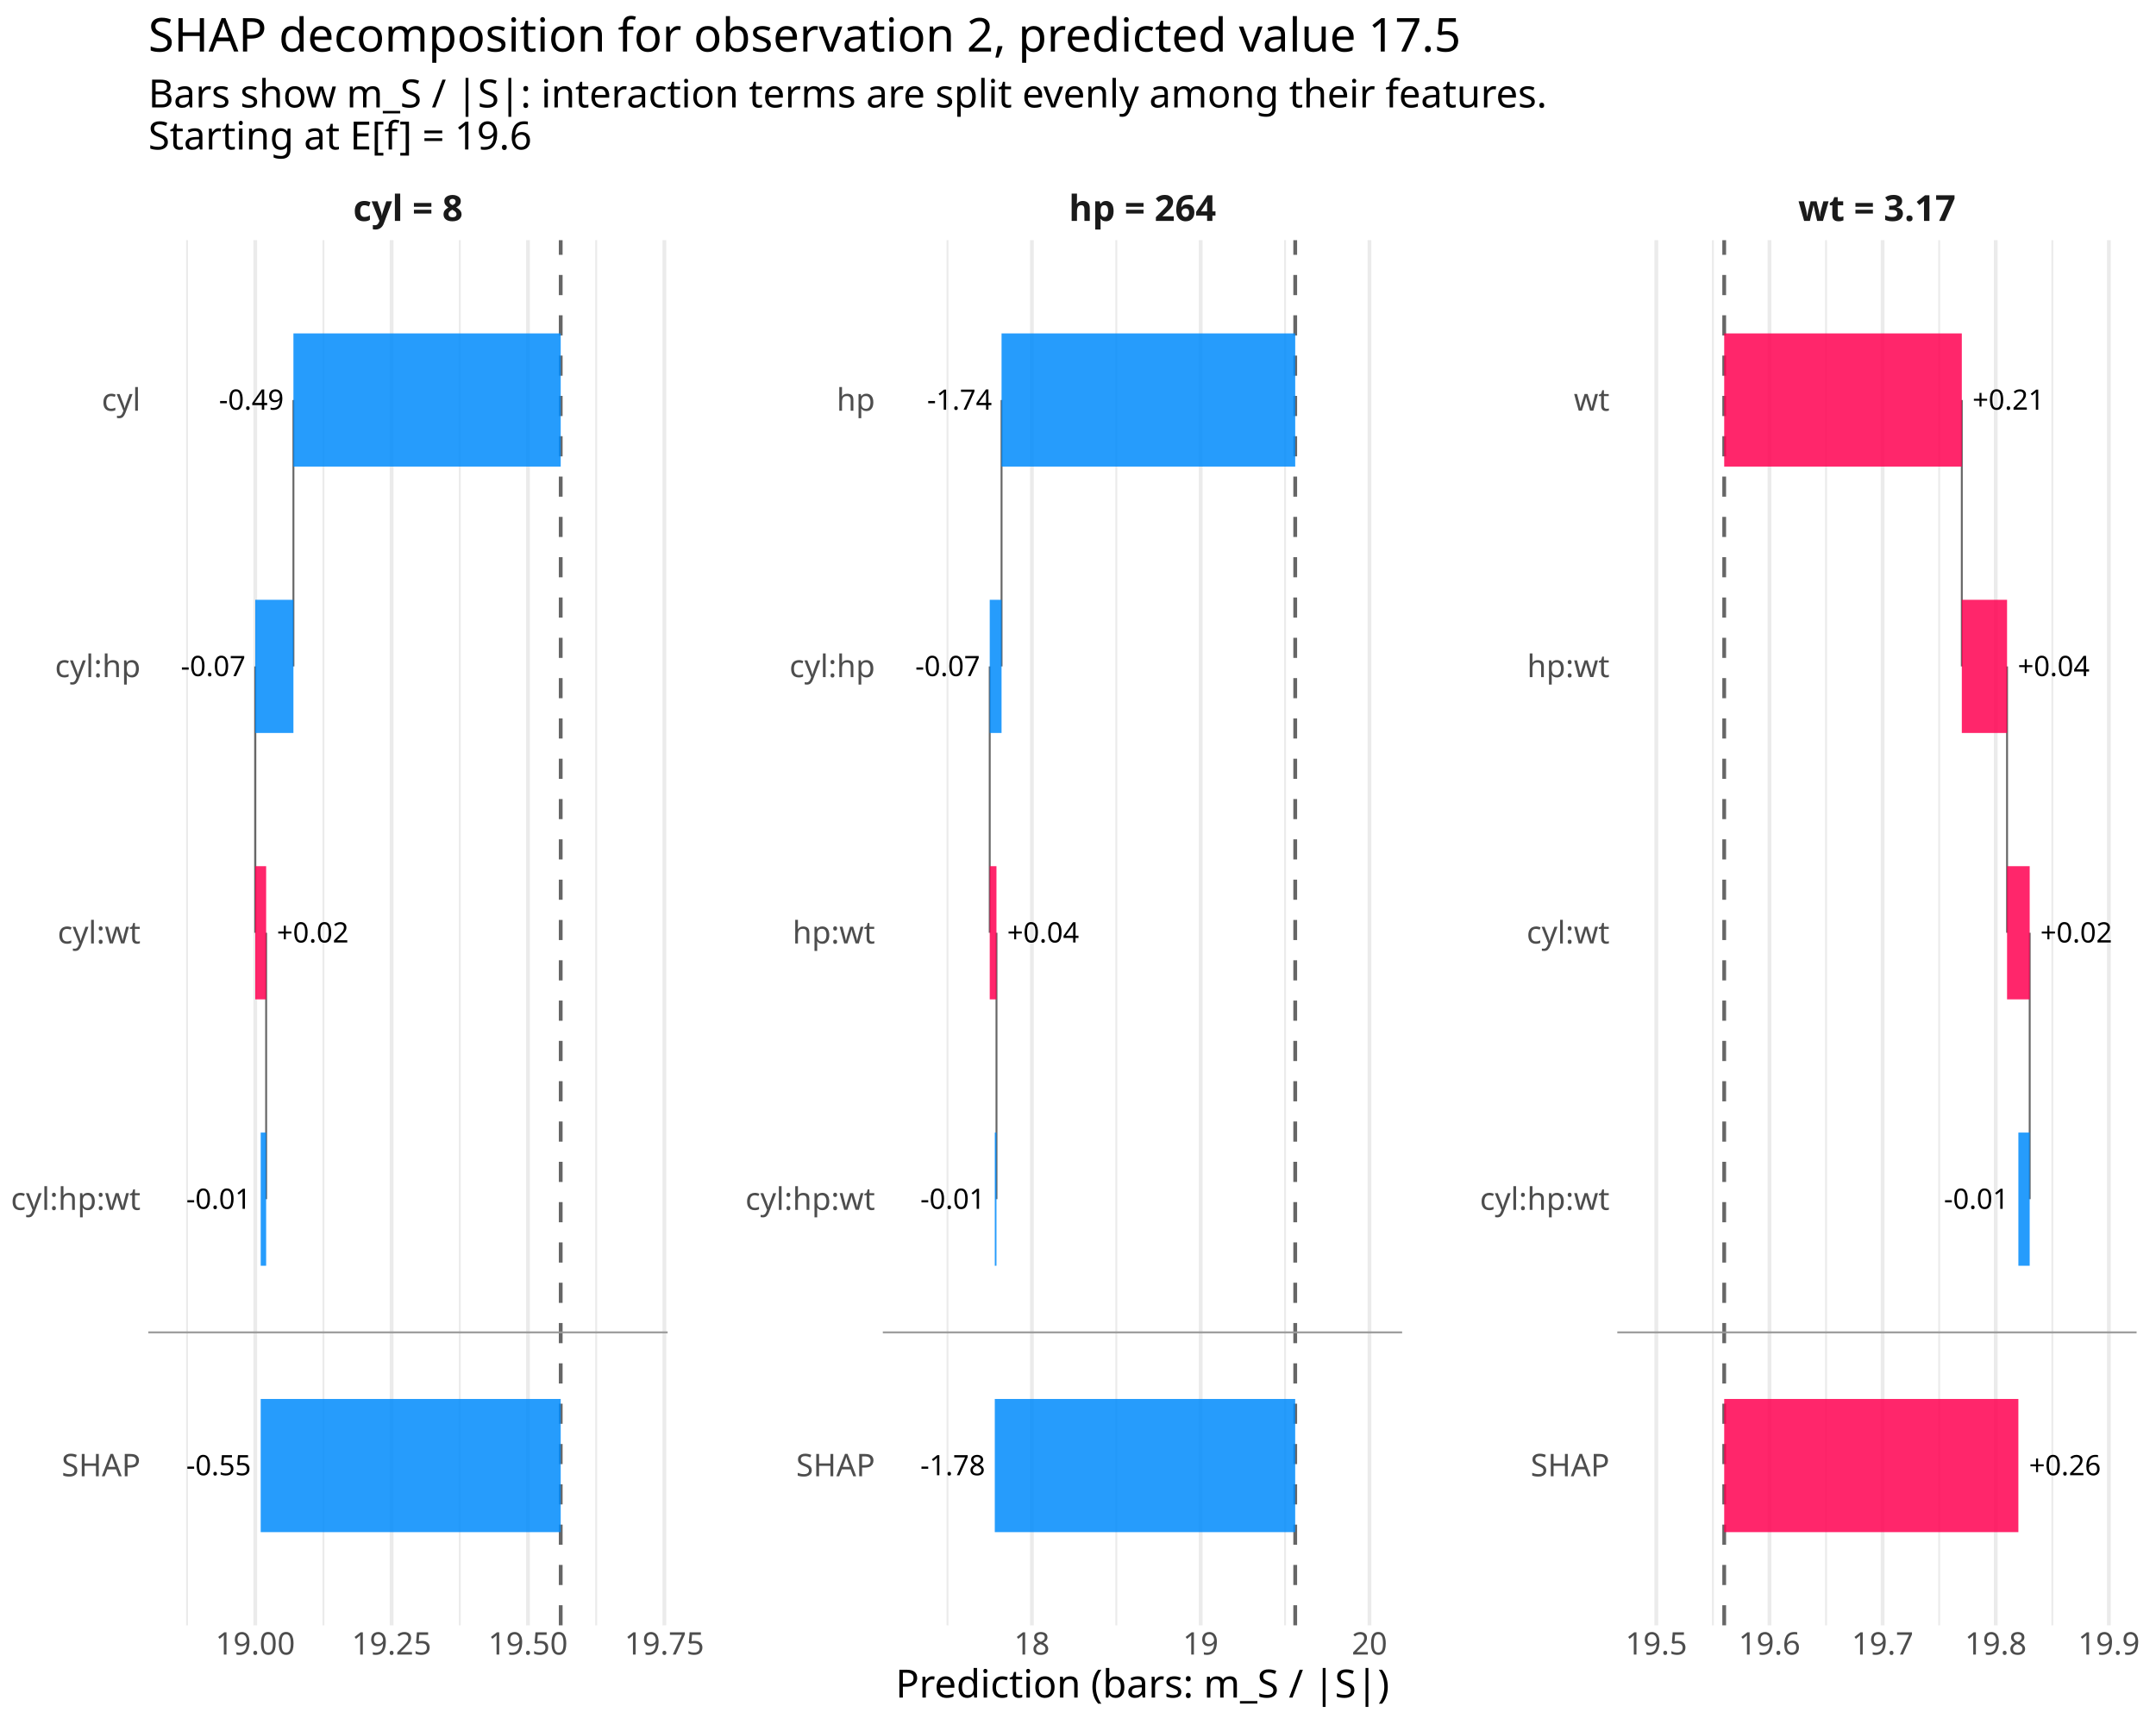
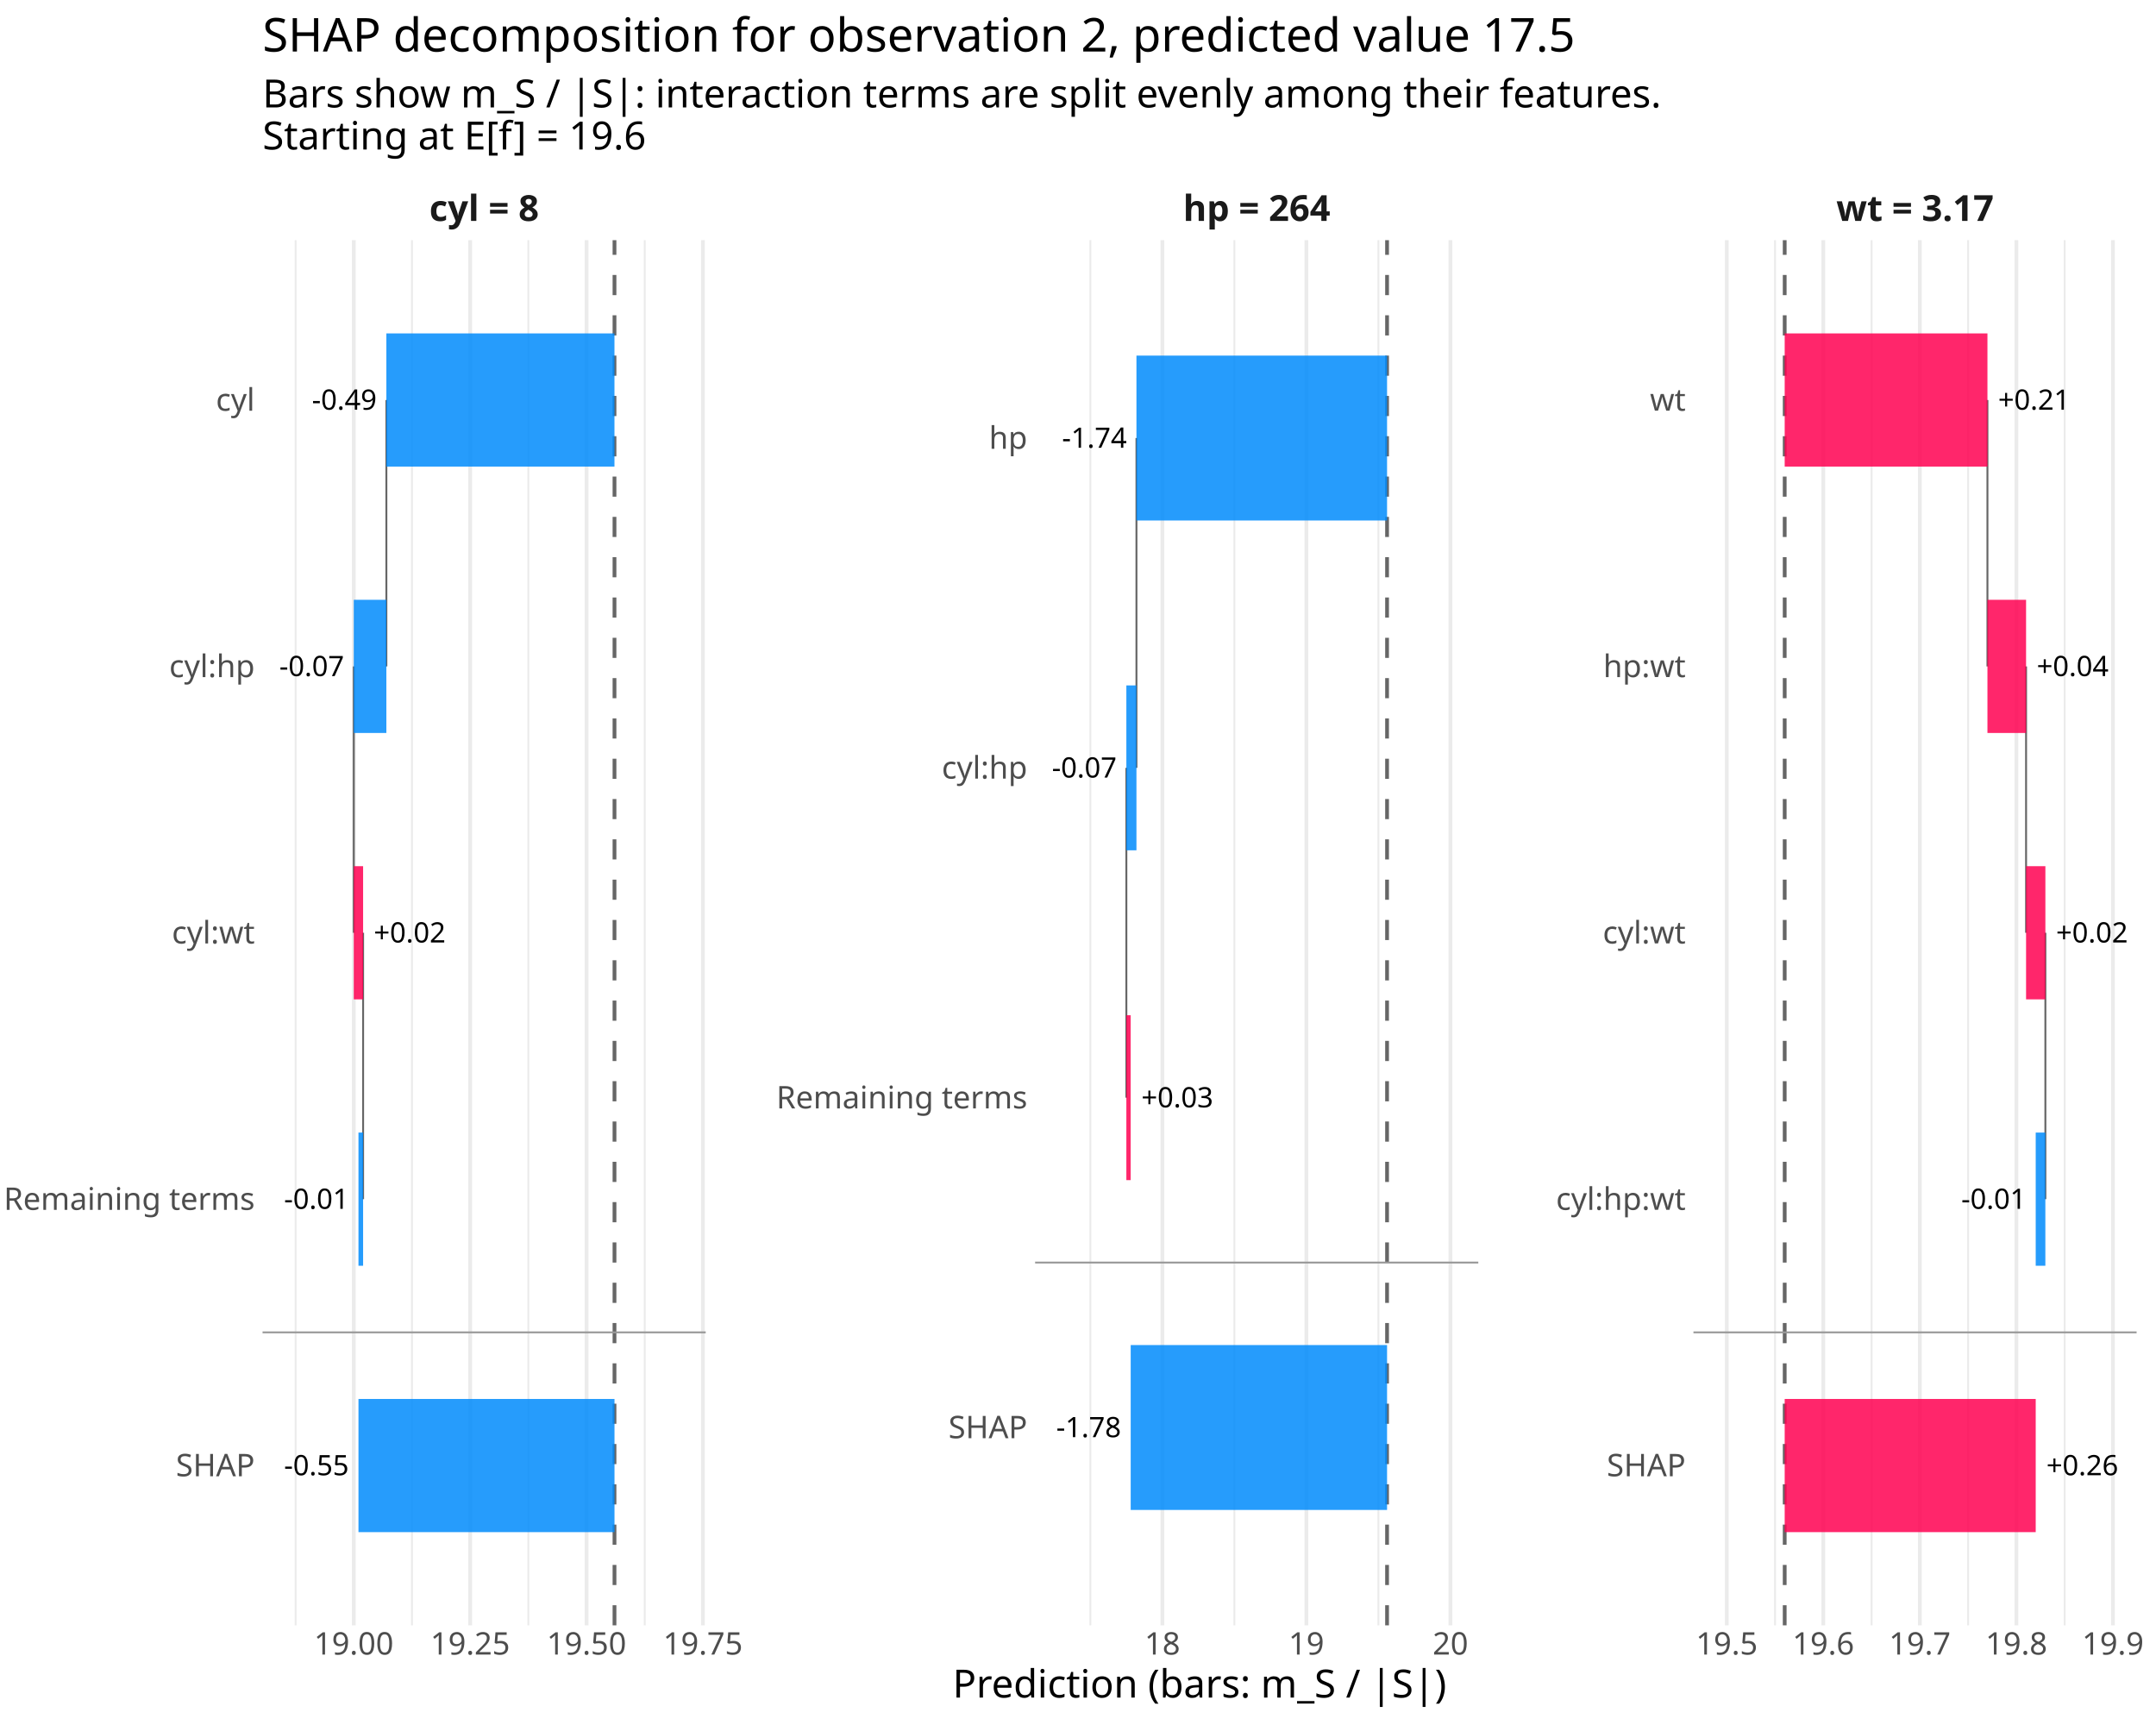
<svg xmlns="http://www.w3.org/2000/svg" class="svglite" data-engine-version="2.0" width="720.00pt" height="576.00pt" viewBox="0 0 720.00 576.00">
  <defs>
    <style type="text/css">
    .svglite line, .svglite polyline, .svglite polygon, .svglite path, .svglite rect, .svglite circle {
      fill: none;
      stroke: #000000;
      stroke-linecap: round;
      stroke-linejoin: round;
      stroke-miterlimit: 10.00;
    }
  </style>
  </defs>
  <rect width="100%" height="100%" style="stroke: none; fill: #FFFFFF;" />
  <defs>
    <clipPath id="cpMC4wMHw3MjAuMDB8MC4wMHw1NzYuMDA=">
      <rect x="0.00" y="0.00" width="720.00" height="576.00" />
    </clipPath>
  </defs>
  <g clip-path="url(#cpMC4wMHw3MjAuMDB8MC4wMHw1NzYuMDA=)">
-     <polyline points="62.47,542.73 62.47,80.20 " style="stroke-width: 0.63; stroke: #EBEBEB; stroke-linecap: butt;" />
-     <polyline points="108.01,542.73 108.01,80.20 " style="stroke-width: 0.63; stroke: #EBEBEB; stroke-linecap: butt;" />
-     <polyline points="153.55,542.73 153.55,80.20 " style="stroke-width: 0.63; stroke: #EBEBEB; stroke-linecap: butt;" />
-     <polyline points="199.09,542.73 199.09,80.20 " style="stroke-width: 0.63; stroke: #EBEBEB; stroke-linecap: butt;" />
-     <polyline points="85.24,542.73 85.24,80.20 " style="stroke-width: 1.26; stroke: #EBEBEB; stroke-linecap: butt;" />
-     <polyline points="130.78,542.73 130.78,80.20 " style="stroke-width: 1.26; stroke: #EBEBEB; stroke-linecap: butt;" />
-     <polyline points="176.32,542.73 176.32,80.20 " style="stroke-width: 1.26; stroke: #EBEBEB; stroke-linecap: butt;" />
-     <polyline points="221.87,542.73 221.87,80.20 " style="stroke-width: 1.26; stroke: #EBEBEB; stroke-linecap: butt;" />
-     <line x1="187.25" y1="542.73" x2="187.25" y2="80.20" style="stroke-width: 1.26; stroke: #666666; stroke-dasharray: 6.73,6.73; stroke-linecap: butt;" />
-     <line x1="97.99" y1="133.57" x2="97.99" y2="222.52" style="stroke-width: 0.64; stroke: #666666; stroke-linecap: butt;" />
-     <line x1="85.24" y1="222.52" x2="85.24" y2="311.47" style="stroke-width: 0.64; stroke: #666666; stroke-linecap: butt;" />
-     <line x1="88.88" y1="311.47" x2="88.88" y2="400.42" style="stroke-width: 0.64; stroke: #666666; stroke-linecap: butt;" />
-     <rect x="97.99" y="111.33" width="89.26" height="44.47" style="stroke-width: 0.50; stroke: none; stroke-linecap: butt; stroke-linejoin: miter; fill: #008BFB; fill-opacity: 0.85;" />
-     <rect x="85.24" y="200.28" width="12.75" height="44.47" style="stroke-width: 0.50; stroke: none; stroke-linecap: butt; stroke-linejoin: miter; fill: #008BFB; fill-opacity: 0.85;" />
-     <rect x="85.24" y="289.23" width="3.64" height="44.47" style="stroke-width: 0.50; stroke: none; stroke-linecap: butt; stroke-linejoin: miter; fill: #FF0051; fill-opacity: 0.85;" />
-     <rect x="87.06" y="378.18" width="1.82" height="44.47" style="stroke-width: 0.50; stroke: none; stroke-linecap: butt; stroke-linejoin: miter; fill: #008BFB; fill-opacity: 0.85;" />
-     <rect x="87.06" y="467.13" width="100.19" height="44.47" style="stroke-width: 0.50; stroke: none; stroke-linecap: butt; stroke-linejoin: miter; fill: #008BFB; fill-opacity: 0.85;" />
-     <text x="94.78" y="136.80" text-anchor="end" style="font-size: 9.39px; font-family: sans;" textLength="21.40px" lengthAdjust="spacingAndGlyphs">-0.49</text>
-     <text x="82.03" y="225.75" text-anchor="end" style="font-size: 9.39px; font-family: sans;" textLength="21.40px" lengthAdjust="spacingAndGlyphs">-0.07</text>
-     <text x="92.45" y="314.70" style="font-size: 9.39px; font-family: sans;" textLength="23.76px" lengthAdjust="spacingAndGlyphs">+0.02</text>
-     <text x="83.85" y="403.65" text-anchor="end" style="font-size: 9.39px; font-family: sans;" textLength="21.40px" lengthAdjust="spacingAndGlyphs">-0.01</text>
-     <text x="83.85" y="492.60" text-anchor="end" style="font-size: 9.39px; font-family: sans;" textLength="21.40px" lengthAdjust="spacingAndGlyphs">-0.55</text>
-     <line x1="49.53" y1="444.89" x2="222.96" y2="444.89" style="stroke-width: 0.64; stroke: #999999; stroke-linecap: butt;" />
-     <polyline points="316.43,542.73 316.43,80.20 " style="stroke-width: 0.63; stroke: #EBEBEB; stroke-linecap: butt;" />
-     <polyline points="372.79,542.73 372.79,80.20 " style="stroke-width: 0.63; stroke: #EBEBEB; stroke-linecap: butt;" />
-     <polyline points="429.15,542.73 429.15,80.20 " style="stroke-width: 0.63; stroke: #EBEBEB; stroke-linecap: butt;" />
-     <polyline points="344.61,542.73 344.61,80.20 " style="stroke-width: 1.26; stroke: #EBEBEB; stroke-linecap: butt;" />
-     <polyline points="400.97,542.73 400.97,80.20 " style="stroke-width: 1.26; stroke: #EBEBEB; stroke-linecap: butt;" />
-     <polyline points="457.34,542.73 457.34,80.20 " style="stroke-width: 1.26; stroke: #EBEBEB; stroke-linecap: butt;" />
-     <line x1="432.54" y1="542.73" x2="432.54" y2="80.20" style="stroke-width: 1.26; stroke: #666666; stroke-dasharray: 6.73,6.73; stroke-linecap: butt;" />
-     <line x1="334.47" y1="133.57" x2="334.47" y2="222.52" style="stroke-width: 0.64; stroke: #666666; stroke-linecap: butt;" />
-     <line x1="330.52" y1="222.52" x2="330.52" y2="311.47" style="stroke-width: 0.64; stroke: #666666; stroke-linecap: butt;" />
-     <line x1="332.78" y1="311.47" x2="332.78" y2="400.42" style="stroke-width: 0.64; stroke: #666666; stroke-linecap: butt;" />
-     <rect x="334.47" y="111.33" width="98.07" height="44.47" style="stroke-width: 0.50; stroke: none; stroke-linecap: butt; stroke-linejoin: miter; fill: #008BFB; fill-opacity: 0.85;" />
-     <rect x="330.52" y="200.28" width="3.95" height="44.47" style="stroke-width: 0.50; stroke: none; stroke-linecap: butt; stroke-linejoin: miter; fill: #008BFB; fill-opacity: 0.85;" />
-     <rect x="330.52" y="289.23" width="2.25" height="44.47" style="stroke-width: 0.50; stroke: none; stroke-linecap: butt; stroke-linejoin: miter; fill: #FF0051; fill-opacity: 0.85;" />
-     <rect x="332.21" y="378.18" width="0.56" height="44.47" style="stroke-width: 0.50; stroke: none; stroke-linecap: butt; stroke-linejoin: miter; fill: #008BFB; fill-opacity: 0.85;" />
-     <rect x="332.21" y="467.13" width="100.32" height="44.47" style="stroke-width: 0.50; stroke: none; stroke-linecap: butt; stroke-linejoin: miter; fill: #008BFB; fill-opacity: 0.85;" />
-     <text x="331.26" y="136.80" text-anchor="end" style="font-size: 9.39px; font-family: sans;" textLength="21.40px" lengthAdjust="spacingAndGlyphs">-1.74</text>
-     <text x="327.31" y="225.75" text-anchor="end" style="font-size: 9.39px; font-family: sans;" textLength="21.40px" lengthAdjust="spacingAndGlyphs">-0.07</text>
-     <text x="336.34" y="314.70" style="font-size: 9.39px; font-family: sans;" textLength="23.76px" lengthAdjust="spacingAndGlyphs">+0.04</text>
-     <text x="329.00" y="403.65" text-anchor="end" style="font-size: 9.39px; font-family: sans;" textLength="21.40px" lengthAdjust="spacingAndGlyphs">-0.01</text>
-     <text x="329.00" y="492.60" text-anchor="end" style="font-size: 9.39px; font-family: sans;" textLength="21.40px" lengthAdjust="spacingAndGlyphs">-1.78</text>
-     <line x1="294.82" y1="444.89" x2="468.24" y2="444.89" style="stroke-width: 0.64; stroke: #999999; stroke-linecap: butt;" />
-     <polyline points="572.03,542.73 572.03,80.20 " style="stroke-width: 0.63; stroke: #EBEBEB; stroke-linecap: butt;" />
-     <polyline points="609.81,542.73 609.81,80.20 " style="stroke-width: 0.63; stroke: #EBEBEB; stroke-linecap: butt;" />
-     <polyline points="647.59,542.73 647.59,80.20 " style="stroke-width: 0.63; stroke: #EBEBEB; stroke-linecap: butt;" />
-     <polyline points="685.38,542.73 685.38,80.20 " style="stroke-width: 0.63; stroke: #EBEBEB; stroke-linecap: butt;" />
-     <polyline points="553.13,542.73 553.13,80.20 " style="stroke-width: 1.26; stroke: #EBEBEB; stroke-linecap: butt;" />
-     <polyline points="590.92,542.73 590.92,80.20 " style="stroke-width: 1.26; stroke: #EBEBEB; stroke-linecap: butt;" />
-     <polyline points="628.70,542.73 628.70,80.20 " style="stroke-width: 1.26; stroke: #EBEBEB; stroke-linecap: butt;" />
-     <polyline points="666.48,542.73 666.48,80.20 " style="stroke-width: 1.26; stroke: #EBEBEB; stroke-linecap: butt;" />
-     <polyline points="704.27,542.73 704.27,80.20 " style="stroke-width: 1.26; stroke: #EBEBEB; stroke-linecap: butt;" />
-     <line x1="575.80" y1="542.73" x2="575.80" y2="80.20" style="stroke-width: 1.26; stroke: #666666; stroke-dasharray: 6.73,6.73; stroke-linecap: butt;" />
-     <line x1="655.15" y1="133.57" x2="655.15" y2="222.52" style="stroke-width: 0.64; stroke: #666666; stroke-linecap: butt;" />
-     <line x1="670.26" y1="222.52" x2="670.26" y2="311.47" style="stroke-width: 0.64; stroke: #666666; stroke-linecap: butt;" />
-     <line x1="677.82" y1="311.47" x2="677.82" y2="400.42" style="stroke-width: 0.64; stroke: #666666; stroke-linecap: butt;" />
-     <rect x="575.80" y="111.33" width="79.35" height="44.47" style="stroke-width: 0.50; stroke: none; stroke-linecap: butt; stroke-linejoin: miter; fill: #FF0051; fill-opacity: 0.85;" />
-     <rect x="655.15" y="200.28" width="15.11" height="44.47" style="stroke-width: 0.50; stroke: none; stroke-linecap: butt; stroke-linejoin: miter; fill: #FF0051; fill-opacity: 0.85;" />
-     <rect x="670.26" y="289.23" width="7.56" height="44.47" style="stroke-width: 0.50; stroke: none; stroke-linecap: butt; stroke-linejoin: miter; fill: #FF0051; fill-opacity: 0.85;" />
-     <rect x="674.04" y="378.18" width="3.78" height="44.47" style="stroke-width: 0.50; stroke: none; stroke-linecap: butt; stroke-linejoin: miter; fill: #008BFB; fill-opacity: 0.85;" />
-     <rect x="575.80" y="467.13" width="98.24" height="44.47" style="stroke-width: 0.50; stroke: none; stroke-linecap: butt; stroke-linejoin: miter; fill: #FF0051; fill-opacity: 0.85;" />
-     <text x="658.71" y="136.80" style="font-size: 9.39px; font-family: sans;" textLength="23.76px" lengthAdjust="spacingAndGlyphs">+0.21</text>
-     <text x="673.83" y="225.75" style="font-size: 9.39px; font-family: sans;" textLength="23.76px" lengthAdjust="spacingAndGlyphs">+0.04</text>
-     <text x="681.38" y="314.70" style="font-size: 9.39px; font-family: sans;" textLength="23.76px" lengthAdjust="spacingAndGlyphs">+0.02</text>
-     <text x="670.83" y="403.65" text-anchor="end" style="font-size: 9.39px; font-family: sans;" textLength="21.40px" lengthAdjust="spacingAndGlyphs">-0.01</text>
-     <text x="677.60" y="492.60" style="font-size: 9.39px; font-family: sans;" textLength="23.76px" lengthAdjust="spacingAndGlyphs">+0.26</text>
-     <line x1="540.10" y1="444.89" x2="713.52" y2="444.89" style="stroke-width: 0.64; stroke: #999999; stroke-linecap: butt;" />
+     <polyline points="98.72,542.73 98.72,80.20 " style="stroke-width: 0.63; stroke: #EBEBEB; stroke-linecap: butt;" />
+     <polyline points="137.58,542.73 137.58,80.20 " style="stroke-width: 0.63; stroke: #EBEBEB; stroke-linecap: butt;" />
+     <polyline points="176.45,542.73 176.45,80.20 " style="stroke-width: 0.63; stroke: #EBEBEB; stroke-linecap: butt;" />
+     <polyline points="215.31,542.73 215.31,80.20 " style="stroke-width: 0.63; stroke: #EBEBEB; stroke-linecap: butt;" />
+     <polyline points="118.15,542.73 118.15,80.20 " style="stroke-width: 1.26; stroke: #EBEBEB; stroke-linecap: butt;" />
+     <polyline points="157.02,542.73 157.02,80.20 " style="stroke-width: 1.26; stroke: #EBEBEB; stroke-linecap: butt;" />
+     <polyline points="195.88,542.73 195.88,80.20 " style="stroke-width: 1.26; stroke: #EBEBEB; stroke-linecap: butt;" />
+     <polyline points="234.74,542.73 234.74,80.20 " style="stroke-width: 1.26; stroke: #EBEBEB; stroke-linecap: butt;" />
+     <line x1="205.21" y1="542.73" x2="205.21" y2="80.20" style="stroke-width: 1.26; stroke: #666666; stroke-dasharray: 6.73,6.73; stroke-linecap: butt;" />
+     <line x1="129.03" y1="133.57" x2="129.03" y2="222.52" style="stroke-width: 0.64; stroke: #666666; stroke-linecap: butt;" />
+     <line x1="118.15" y1="222.52" x2="118.15" y2="311.47" style="stroke-width: 0.64; stroke: #666666; stroke-linecap: butt;" />
+     <line x1="121.26" y1="311.47" x2="121.26" y2="400.42" style="stroke-width: 0.64; stroke: #666666; stroke-linecap: butt;" />
+     <rect x="129.03" y="111.33" width="76.17" height="44.47" style="stroke-width: 0.50; stroke: none; stroke-linecap: butt; stroke-linejoin: miter; fill: #008BFB; fill-opacity: 0.85;" />
+     <rect x="118.15" y="200.28" width="10.88" height="44.47" style="stroke-width: 0.50; stroke: none; stroke-linecap: butt; stroke-linejoin: miter; fill: #008BFB; fill-opacity: 0.85;" />
+     <rect x="118.15" y="289.23" width="3.11" height="44.47" style="stroke-width: 0.50; stroke: none; stroke-linecap: butt; stroke-linejoin: miter; fill: #FF0051; fill-opacity: 0.85;" />
+     <rect x="119.71" y="378.18" width="1.55" height="44.47" style="stroke-width: 0.50; stroke: none; stroke-linecap: butt; stroke-linejoin: miter; fill: #008BFB; fill-opacity: 0.85;" />
+     <rect x="119.71" y="467.13" width="85.50" height="44.47" style="stroke-width: 0.50; stroke: none; stroke-linecap: butt; stroke-linejoin: miter; fill: #008BFB; fill-opacity: 0.85;" />
+     <text x="125.82" y="136.80" text-anchor="end" style="font-size: 9.39px; font-family: sans;" textLength="21.40px" lengthAdjust="spacingAndGlyphs">-0.49</text>
+     <text x="114.94" y="225.75" text-anchor="end" style="font-size: 9.39px; font-family: sans;" textLength="21.40px" lengthAdjust="spacingAndGlyphs">-0.07</text>
+     <text x="124.83" y="314.70" style="font-size: 9.39px; font-family: sans;" textLength="23.76px" lengthAdjust="spacingAndGlyphs">+0.02</text>
+     <text x="116.50" y="403.65" text-anchor="end" style="font-size: 9.39px; font-family: sans;" textLength="21.40px" lengthAdjust="spacingAndGlyphs">-0.01</text>
+     <text x="116.50" y="492.60" text-anchor="end" style="font-size: 9.39px; font-family: sans;" textLength="21.40px" lengthAdjust="spacingAndGlyphs">-0.55</text>
+     <line x1="87.68" y1="444.89" x2="235.68" y2="444.89" style="stroke-width: 0.64; stroke: #999999; stroke-linecap: butt;" />
+     <polyline points="364.13,542.73 364.13,80.20 " style="stroke-width: 0.63; stroke: #EBEBEB; stroke-linecap: butt;" />
+     <polyline points="412.22,542.73 412.22,80.20 " style="stroke-width: 0.63; stroke: #EBEBEB; stroke-linecap: butt;" />
+     <polyline points="460.32,542.73 460.32,80.20 " style="stroke-width: 0.63; stroke: #EBEBEB; stroke-linecap: butt;" />
+     <polyline points="388.18,542.73 388.18,80.20 " style="stroke-width: 1.26; stroke: #EBEBEB; stroke-linecap: butt;" />
+     <polyline points="436.27,542.73 436.27,80.20 " style="stroke-width: 1.26; stroke: #EBEBEB; stroke-linecap: butt;" />
+     <polyline points="484.37,542.73 484.37,80.20 " style="stroke-width: 1.26; stroke: #EBEBEB; stroke-linecap: butt;" />
+     <line x1="463.21" y1="542.73" x2="463.21" y2="80.20" style="stroke-width: 1.26; stroke: #666666; stroke-dasharray: 6.73,6.73; stroke-linecap: butt;" />
+     <line x1="379.52" y1="146.27" x2="379.52" y2="256.40" style="stroke-width: 0.64; stroke: #666666; stroke-linecap: butt;" />
+     <line x1="376.15" y1="256.40" x2="376.15" y2="366.53" style="stroke-width: 0.64; stroke: #666666; stroke-linecap: butt;" />
+     <rect x="379.52" y="118.74" width="83.69" height="55.06" style="stroke-width: 0.50; stroke: none; stroke-linecap: butt; stroke-linejoin: miter; fill: #008BFB; fill-opacity: 0.85;" />
+     <rect x="376.15" y="228.87" width="3.37" height="55.06" style="stroke-width: 0.50; stroke: none; stroke-linecap: butt; stroke-linejoin: miter; fill: #008BFB; fill-opacity: 0.85;" />
+     <rect x="376.15" y="339.00" width="1.44" height="55.06" style="stroke-width: 0.50; stroke: none; stroke-linecap: butt; stroke-linejoin: miter; fill: #FF0051; fill-opacity: 0.85;" />
+     <rect x="377.60" y="449.13" width="85.61" height="55.06" style="stroke-width: 0.50; stroke: none; stroke-linecap: butt; stroke-linejoin: miter; fill: #008BFB; fill-opacity: 0.85;" />
+     <text x="376.31" y="149.51" text-anchor="end" style="font-size: 9.39px; font-family: sans;" textLength="21.40px" lengthAdjust="spacingAndGlyphs">-1.74</text>
+     <text x="372.94" y="259.63" text-anchor="end" style="font-size: 9.39px; font-family: sans;" textLength="21.40px" lengthAdjust="spacingAndGlyphs">-0.07</text>
+     <text x="381.16" y="369.76" style="font-size: 9.39px; font-family: sans;" textLength="23.76px" lengthAdjust="spacingAndGlyphs">+0.03</text>
+     <text x="374.39" y="479.89" text-anchor="end" style="font-size: 9.39px; font-family: sans;" textLength="21.40px" lengthAdjust="spacingAndGlyphs">-1.78</text>
+     <line x1="345.68" y1="421.59" x2="493.68" y2="421.59" style="stroke-width: 0.64; stroke: #999999; stroke-linecap: butt;" />
+     <polyline points="592.78,542.73 592.78,80.20 " style="stroke-width: 0.63; stroke: #EBEBEB; stroke-linecap: butt;" />
+     <polyline points="625.02,542.73 625.02,80.20 " style="stroke-width: 0.63; stroke: #EBEBEB; stroke-linecap: butt;" />
+     <polyline points="657.26,542.73 657.26,80.20 " style="stroke-width: 0.63; stroke: #EBEBEB; stroke-linecap: butt;" />
+     <polyline points="689.50,542.73 689.50,80.20 " style="stroke-width: 0.63; stroke: #EBEBEB; stroke-linecap: butt;" />
+     <polyline points="576.66,542.73 576.66,80.20 " style="stroke-width: 1.26; stroke: #EBEBEB; stroke-linecap: butt;" />
+     <polyline points="608.90,542.73 608.90,80.20 " style="stroke-width: 1.26; stroke: #EBEBEB; stroke-linecap: butt;" />
+     <polyline points="641.14,542.73 641.14,80.20 " style="stroke-width: 1.26; stroke: #EBEBEB; stroke-linecap: butt;" />
+     <polyline points="673.38,542.73 673.38,80.20 " style="stroke-width: 1.26; stroke: #EBEBEB; stroke-linecap: butt;" />
+     <polyline points="705.62,542.73 705.62,80.20 " style="stroke-width: 1.26; stroke: #EBEBEB; stroke-linecap: butt;" />
+     <line x1="596.00" y1="542.73" x2="596.00" y2="80.20" style="stroke-width: 1.26; stroke: #666666; stroke-dasharray: 6.73,6.73; stroke-linecap: butt;" />
+     <line x1="663.71" y1="133.57" x2="663.71" y2="222.52" style="stroke-width: 0.64; stroke: #666666; stroke-linecap: butt;" />
+     <line x1="676.61" y1="222.52" x2="676.61" y2="311.47" style="stroke-width: 0.64; stroke: #666666; stroke-linecap: butt;" />
+     <line x1="683.06" y1="311.47" x2="683.06" y2="400.42" style="stroke-width: 0.64; stroke: #666666; stroke-linecap: butt;" />
+     <rect x="596.00" y="111.33" width="67.71" height="44.47" style="stroke-width: 0.50; stroke: none; stroke-linecap: butt; stroke-linejoin: miter; fill: #FF0051; fill-opacity: 0.85;" />
+     <rect x="663.71" y="200.28" width="12.90" height="44.47" style="stroke-width: 0.50; stroke: none; stroke-linecap: butt; stroke-linejoin: miter; fill: #FF0051; fill-opacity: 0.85;" />
+     <rect x="676.61" y="289.23" width="6.45" height="44.47" style="stroke-width: 0.50; stroke: none; stroke-linecap: butt; stroke-linejoin: miter; fill: #FF0051; fill-opacity: 0.85;" />
+     <rect x="679.83" y="378.18" width="3.22" height="44.47" style="stroke-width: 0.50; stroke: none; stroke-linecap: butt; stroke-linejoin: miter; fill: #008BFB; fill-opacity: 0.85;" />
+     <rect x="596.00" y="467.13" width="83.83" height="44.47" style="stroke-width: 0.50; stroke: none; stroke-linecap: butt; stroke-linejoin: miter; fill: #FF0051; fill-opacity: 0.85;" />
+     <text x="667.27" y="136.80" style="font-size: 9.39px; font-family: sans;" textLength="23.76px" lengthAdjust="spacingAndGlyphs">+0.21</text>
+     <text x="680.17" y="225.75" style="font-size: 9.39px; font-family: sans;" textLength="23.76px" lengthAdjust="spacingAndGlyphs">+0.04</text>
+     <text x="686.62" y="314.70" style="font-size: 9.39px; font-family: sans;" textLength="23.76px" lengthAdjust="spacingAndGlyphs">+0.02</text>
+     <text x="676.62" y="403.65" text-anchor="end" style="font-size: 9.39px; font-family: sans;" textLength="21.40px" lengthAdjust="spacingAndGlyphs">-0.01</text>
+     <text x="683.40" y="492.60" style="font-size: 9.39px; font-family: sans;" textLength="23.76px" lengthAdjust="spacingAndGlyphs">+0.26</text>
+     <line x1="565.53" y1="444.89" x2="713.52" y2="444.89" style="stroke-width: 0.64; stroke: #999999; stroke-linecap: butt;" />
  </g>
  <defs>
-     <clipPath id="cpNDkuNTN8MjIyLjk2fDU5LjA5fDgwLjIw">
-       <rect x="49.53" y="59.09" width="173.43" height="21.11" />
+     <clipPath id="cpODcuNjh8MjM1LjY4fDU5LjA5fDgwLjIw">
+       <rect x="87.68" y="59.09" width="147.99" height="21.11" />
    </clipPath>
  </defs>
-   <g clip-path="url(#cpNDkuNTN8MjIyLjk2fDU5LjA5fDgwLjIw)">
-     <text x="136.25" y="73.77" text-anchor="middle" style="font-size: 12.00px; font-weight: bold; fill: #1A1A1A; font-family: sans;" textLength="35.03px" lengthAdjust="spacingAndGlyphs">cyl = 8</text>
+   <g clip-path="url(#cpODcuNjh8MjM1LjY4fDU5LjA5fDgwLjIw)">
+     <text x="161.68" y="73.77" text-anchor="middle" style="font-size: 12.00px; font-weight: bold; fill: #1A1A1A; font-family: sans;" textLength="35.03px" lengthAdjust="spacingAndGlyphs">cyl = 8</text>
  </g>
  <g clip-path="url(#cpMC4wMHw3MjAuMDB8MC4wMHw1NzYuMDA=)">
</g>
  <defs>
-     <clipPath id="cpMjk0LjgyfDQ2OC4yNHw1OS4wOXw4MC4yMA==">
-       <rect x="294.82" y="59.09" width="173.43" height="21.11" />
+     <clipPath id="cpMzQ1LjY4fDQ5My42OHw1OS4wOXw4MC4yMA==">
+       <rect x="345.68" y="59.09" width="147.99" height="21.11" />
    </clipPath>
  </defs>
-   <g clip-path="url(#cpMjk0LjgyfDQ2OC4yNHw1OS4wOXw4MC4yMA==)">
-     <text x="381.53" y="73.77" text-anchor="middle" style="font-size: 12.00px; font-weight: bold; fill: #1A1A1A; font-family: sans;" textLength="47.05px" lengthAdjust="spacingAndGlyphs">hp = 264</text>
+   <g clip-path="url(#cpMzQ1LjY4fDQ5My42OHw1OS4wOXw4MC4yMA==)">
+     <text x="419.68" y="73.77" text-anchor="middle" style="font-size: 12.00px; font-weight: bold; fill: #1A1A1A; font-family: sans;" textLength="47.05px" lengthAdjust="spacingAndGlyphs">hp = 264</text>
  </g>
  <g clip-path="url(#cpMC4wMHw3MjAuMDB8MC4wMHw1NzYuMDA=)">
</g>
  <defs>
-     <clipPath id="cpNTQwLjEwfDcxMy41Mnw1OS4wOXw4MC4yMA==">
-       <rect x="540.10" y="59.09" width="173.43" height="21.11" />
+     <clipPath id="cpNTY1LjUzfDcxMy41Mnw1OS4wOXw4MC4yMA==">
+       <rect x="565.53" y="59.09" width="147.99" height="21.11" />
    </clipPath>
  </defs>
-   <g clip-path="url(#cpNTQwLjEwfDcxMy41Mnw1OS4wOXw4MC4yMA==)">
-     <text x="626.81" y="73.77" text-anchor="middle" style="font-size: 12.00px; font-weight: bold; fill: #1A1A1A; font-family: sans;" textLength="49.04px" lengthAdjust="spacingAndGlyphs">wt = 3.17</text>
+   <g clip-path="url(#cpNTY1LjUzfDcxMy41Mnw1OS4wOXw4MC4yMA==)">
+     <text x="639.53" y="73.77" text-anchor="middle" style="font-size: 12.00px; font-weight: bold; fill: #1A1A1A; font-family: sans;" textLength="49.04px" lengthAdjust="spacingAndGlyphs">wt = 3.17</text>
  </g>
  <g clip-path="url(#cpMC4wMHw3MjAuMDB8MC4wMHw1NzYuMDA=)">
-     <text x="85.24" y="552.48" text-anchor="middle" style="font-size: 10.40px; fill: #4D4D4D; font-family: sans;" textLength="26.03px" lengthAdjust="spacingAndGlyphs">19.00</text>
-     <text x="130.78" y="552.48" text-anchor="middle" style="font-size: 10.40px; fill: #4D4D4D; font-family: sans;" textLength="26.03px" lengthAdjust="spacingAndGlyphs">19.25</text>
-     <text x="176.32" y="552.48" text-anchor="middle" style="font-size: 10.40px; fill: #4D4D4D; font-family: sans;" textLength="26.03px" lengthAdjust="spacingAndGlyphs">19.50</text>
-     <text x="221.87" y="552.48" text-anchor="middle" style="font-size: 10.40px; fill: #4D4D4D; font-family: sans;" textLength="26.03px" lengthAdjust="spacingAndGlyphs">19.75</text>
-     <text x="344.61" y="552.48" text-anchor="middle" style="font-size: 10.40px; fill: #4D4D4D; font-family: sans;" textLength="11.57px" lengthAdjust="spacingAndGlyphs">18</text>
-     <text x="400.97" y="552.48" text-anchor="middle" style="font-size: 10.40px; fill: #4D4D4D; font-family: sans;" textLength="11.57px" lengthAdjust="spacingAndGlyphs">19</text>
-     <text x="457.34" y="552.48" text-anchor="middle" style="font-size: 10.40px; fill: #4D4D4D; font-family: sans;" textLength="11.57px" lengthAdjust="spacingAndGlyphs">20</text>
-     <text x="553.13" y="552.48" text-anchor="middle" style="font-size: 10.40px; fill: #4D4D4D; font-family: sans;" textLength="20.24px" lengthAdjust="spacingAndGlyphs">19.5</text>
-     <text x="590.92" y="552.48" text-anchor="middle" style="font-size: 10.40px; fill: #4D4D4D; font-family: sans;" textLength="20.24px" lengthAdjust="spacingAndGlyphs">19.6</text>
-     <text x="628.70" y="552.48" text-anchor="middle" style="font-size: 10.40px; fill: #4D4D4D; font-family: sans;" textLength="20.24px" lengthAdjust="spacingAndGlyphs">19.7</text>
-     <text x="666.48" y="552.48" text-anchor="middle" style="font-size: 10.40px; fill: #4D4D4D; font-family: sans;" textLength="20.24px" lengthAdjust="spacingAndGlyphs">19.8</text>
-     <text x="704.27" y="552.48" text-anchor="middle" style="font-size: 10.40px; fill: #4D4D4D; font-family: sans;" textLength="20.24px" lengthAdjust="spacingAndGlyphs">19.9</text>
-     <text x="537.51" y="492.94" text-anchor="end" style="font-size: 10.40px; fill: #4D4D4D; font-family: sans;" textLength="28.33px" lengthAdjust="spacingAndGlyphs">SHAP</text>
-     <text x="537.51" y="403.99" text-anchor="end" style="font-size: 10.40px; fill: #4D4D4D; font-family: sans;" textLength="40.47px" lengthAdjust="spacingAndGlyphs">cyl:hp:wt</text>
-     <text x="537.51" y="315.04" text-anchor="end" style="font-size: 10.40px; fill: #4D4D4D; font-family: sans;" textLength="26.01px" lengthAdjust="spacingAndGlyphs">cyl:wt</text>
-     <text x="537.51" y="226.10" text-anchor="end" style="font-size: 10.40px; fill: #4D4D4D; font-family: sans;" textLength="24.86px" lengthAdjust="spacingAndGlyphs">hp:wt</text>
-     <text x="537.51" y="137.15" text-anchor="end" style="font-size: 10.40px; fill: #4D4D4D; font-family: sans;" textLength="10.40px" lengthAdjust="spacingAndGlyphs">wt</text>
-     <text x="292.22" y="492.94" text-anchor="end" style="font-size: 10.40px; fill: #4D4D4D; font-family: sans;" textLength="28.33px" lengthAdjust="spacingAndGlyphs">SHAP</text>
-     <text x="292.22" y="403.99" text-anchor="end" style="font-size: 10.40px; fill: #4D4D4D; font-family: sans;" textLength="40.47px" lengthAdjust="spacingAndGlyphs">cyl:hp:wt</text>
-     <text x="292.22" y="315.04" text-anchor="end" style="font-size: 10.40px; fill: #4D4D4D; font-family: sans;" textLength="24.86px" lengthAdjust="spacingAndGlyphs">hp:wt</text>
-     <text x="292.22" y="226.10" text-anchor="end" style="font-size: 10.40px; fill: #4D4D4D; font-family: sans;" textLength="27.18px" lengthAdjust="spacingAndGlyphs">cyl:hp</text>
-     <text x="292.22" y="137.15" text-anchor="end" style="font-size: 10.40px; fill: #4D4D4D; font-family: sans;" textLength="11.57px" lengthAdjust="spacingAndGlyphs">hp</text>
-     <text x="46.94" y="492.94" text-anchor="end" style="font-size: 10.40px; fill: #4D4D4D; font-family: sans;" textLength="28.33px" lengthAdjust="spacingAndGlyphs">SHAP</text>
-     <text x="46.94" y="403.99" text-anchor="end" style="font-size: 10.40px; fill: #4D4D4D; font-family: sans;" textLength="40.47px" lengthAdjust="spacingAndGlyphs">cyl:hp:wt</text>
-     <text x="46.94" y="315.04" text-anchor="end" style="font-size: 10.40px; fill: #4D4D4D; font-family: sans;" textLength="26.01px" lengthAdjust="spacingAndGlyphs">cyl:wt</text>
-     <text x="46.94" y="226.10" text-anchor="end" style="font-size: 10.40px; fill: #4D4D4D; font-family: sans;" textLength="27.18px" lengthAdjust="spacingAndGlyphs">cyl:hp</text>
-     <text x="46.94" y="137.15" text-anchor="end" style="font-size: 10.40px; fill: #4D4D4D; font-family: sans;" textLength="12.72px" lengthAdjust="spacingAndGlyphs">cyl</text>
-     <text x="381.53" y="566.83" text-anchor="middle" style="font-size: 13.00px; font-family: sans;" textLength="155.60px" lengthAdjust="spacingAndGlyphs">Prediction (bars: m_S / |S|)</text>
-     <text x="49.53" y="35.87" style="font-size: 13.00px; font-family: sans;" textLength="437.45px" lengthAdjust="spacingAndGlyphs">Bars show m_S / |S|: interaction terms are split evenly among their features.</text>
-     <text x="49.53" y="49.91" style="font-size: 13.00px; font-family: sans;" textLength="122.50px" lengthAdjust="spacingAndGlyphs">Starting at E[f] = 19.6</text>
-     <text x="49.53" y="17.21" style="font-size: 15.60px; font-family: sans;" textLength="417.17px" lengthAdjust="spacingAndGlyphs">SHAP decomposition for observation 2, predicted value 17.5</text>
+     <text x="118.15" y="552.48" text-anchor="middle" style="font-size: 10.40px; fill: #4D4D4D; font-family: sans;" textLength="26.03px" lengthAdjust="spacingAndGlyphs">19.00</text>
+     <text x="157.02" y="552.48" text-anchor="middle" style="font-size: 10.40px; fill: #4D4D4D; font-family: sans;" textLength="26.03px" lengthAdjust="spacingAndGlyphs">19.25</text>
+     <text x="195.88" y="552.48" text-anchor="middle" style="font-size: 10.40px; fill: #4D4D4D; font-family: sans;" textLength="26.03px" lengthAdjust="spacingAndGlyphs">19.50</text>
+     <text x="234.74" y="552.48" text-anchor="middle" style="font-size: 10.40px; fill: #4D4D4D; font-family: sans;" textLength="26.03px" lengthAdjust="spacingAndGlyphs">19.75</text>
+     <text x="388.18" y="552.48" text-anchor="middle" style="font-size: 10.40px; fill: #4D4D4D; font-family: sans;" textLength="11.57px" lengthAdjust="spacingAndGlyphs">18</text>
+     <text x="436.27" y="552.48" text-anchor="middle" style="font-size: 10.40px; fill: #4D4D4D; font-family: sans;" textLength="11.57px" lengthAdjust="spacingAndGlyphs">19</text>
+     <text x="484.37" y="552.48" text-anchor="middle" style="font-size: 10.40px; fill: #4D4D4D; font-family: sans;" textLength="11.57px" lengthAdjust="spacingAndGlyphs">20</text>
+     <text x="576.66" y="552.48" text-anchor="middle" style="font-size: 10.40px; fill: #4D4D4D; font-family: sans;" textLength="20.24px" lengthAdjust="spacingAndGlyphs">19.5</text>
+     <text x="608.90" y="552.48" text-anchor="middle" style="font-size: 10.40px; fill: #4D4D4D; font-family: sans;" textLength="20.24px" lengthAdjust="spacingAndGlyphs">19.6</text>
+     <text x="641.14" y="552.48" text-anchor="middle" style="font-size: 10.40px; fill: #4D4D4D; font-family: sans;" textLength="20.24px" lengthAdjust="spacingAndGlyphs">19.7</text>
+     <text x="673.38" y="552.48" text-anchor="middle" style="font-size: 10.40px; fill: #4D4D4D; font-family: sans;" textLength="20.24px" lengthAdjust="spacingAndGlyphs">19.8</text>
+     <text x="705.62" y="552.48" text-anchor="middle" style="font-size: 10.40px; fill: #4D4D4D; font-family: sans;" textLength="20.24px" lengthAdjust="spacingAndGlyphs">19.9</text>
+     <text x="562.94" y="492.94" text-anchor="end" style="font-size: 10.40px; fill: #4D4D4D; font-family: sans;" textLength="28.33px" lengthAdjust="spacingAndGlyphs">SHAP</text>
+     <text x="562.94" y="403.99" text-anchor="end" style="font-size: 10.40px; fill: #4D4D4D; font-family: sans;" textLength="40.47px" lengthAdjust="spacingAndGlyphs">cyl:hp:wt</text>
+     <text x="562.94" y="315.04" text-anchor="end" style="font-size: 10.40px; fill: #4D4D4D; font-family: sans;" textLength="26.01px" lengthAdjust="spacingAndGlyphs">cyl:wt</text>
+     <text x="562.94" y="226.10" text-anchor="end" style="font-size: 10.40px; fill: #4D4D4D; font-family: sans;" textLength="24.86px" lengthAdjust="spacingAndGlyphs">hp:wt</text>
+     <text x="562.94" y="137.15" text-anchor="end" style="font-size: 10.40px; fill: #4D4D4D; font-family: sans;" textLength="10.40px" lengthAdjust="spacingAndGlyphs">wt</text>
+     <text x="343.09" y="480.24" text-anchor="end" style="font-size: 10.40px; fill: #4D4D4D; font-family: sans;" textLength="28.33px" lengthAdjust="spacingAndGlyphs">SHAP</text>
+     <text x="343.09" y="370.11" text-anchor="end" style="font-size: 10.40px; fill: #4D4D4D; font-family: sans;" textLength="78.62px" lengthAdjust="spacingAndGlyphs">Remaining terms</text>
+     <text x="343.09" y="259.98" text-anchor="end" style="font-size: 10.40px; fill: #4D4D4D; font-family: sans;" textLength="27.18px" lengthAdjust="spacingAndGlyphs">cyl:hp</text>
+     <text x="343.09" y="149.85" text-anchor="end" style="font-size: 10.40px; fill: #4D4D4D; font-family: sans;" textLength="11.57px" lengthAdjust="spacingAndGlyphs">hp</text>
+     <text x="85.09" y="492.94" text-anchor="end" style="font-size: 10.40px; fill: #4D4D4D; font-family: sans;" textLength="28.33px" lengthAdjust="spacingAndGlyphs">SHAP</text>
+     <text x="85.09" y="403.99" text-anchor="end" style="font-size: 10.40px; fill: #4D4D4D; font-family: sans;" textLength="78.62px" lengthAdjust="spacingAndGlyphs">Remaining terms</text>
+     <text x="85.09" y="315.04" text-anchor="end" style="font-size: 10.40px; fill: #4D4D4D; font-family: sans;" textLength="26.01px" lengthAdjust="spacingAndGlyphs">cyl:wt</text>
+     <text x="85.09" y="226.10" text-anchor="end" style="font-size: 10.40px; fill: #4D4D4D; font-family: sans;" textLength="27.18px" lengthAdjust="spacingAndGlyphs">cyl:hp</text>
+     <text x="85.09" y="137.15" text-anchor="end" style="font-size: 10.40px; fill: #4D4D4D; font-family: sans;" textLength="12.72px" lengthAdjust="spacingAndGlyphs">cyl</text>
+     <text x="400.60" y="566.83" text-anchor="middle" style="font-size: 13.00px; font-family: sans;" textLength="155.60px" lengthAdjust="spacingAndGlyphs">Prediction (bars: m_S / |S|)</text>
+     <text x="87.68" y="35.87" style="font-size: 13.00px; font-family: sans;" textLength="437.45px" lengthAdjust="spacingAndGlyphs">Bars show m_S / |S|: interaction terms are split evenly among their features.</text>
+     <text x="87.68" y="49.91" style="font-size: 13.00px; font-family: sans;" textLength="122.50px" lengthAdjust="spacingAndGlyphs">Starting at E[f] = 19.6</text>
+     <text x="87.68" y="17.21" style="font-size: 15.60px; font-family: sans;" textLength="417.17px" lengthAdjust="spacingAndGlyphs">SHAP decomposition for observation 2, predicted value 17.5</text>
  </g>
</svg>
